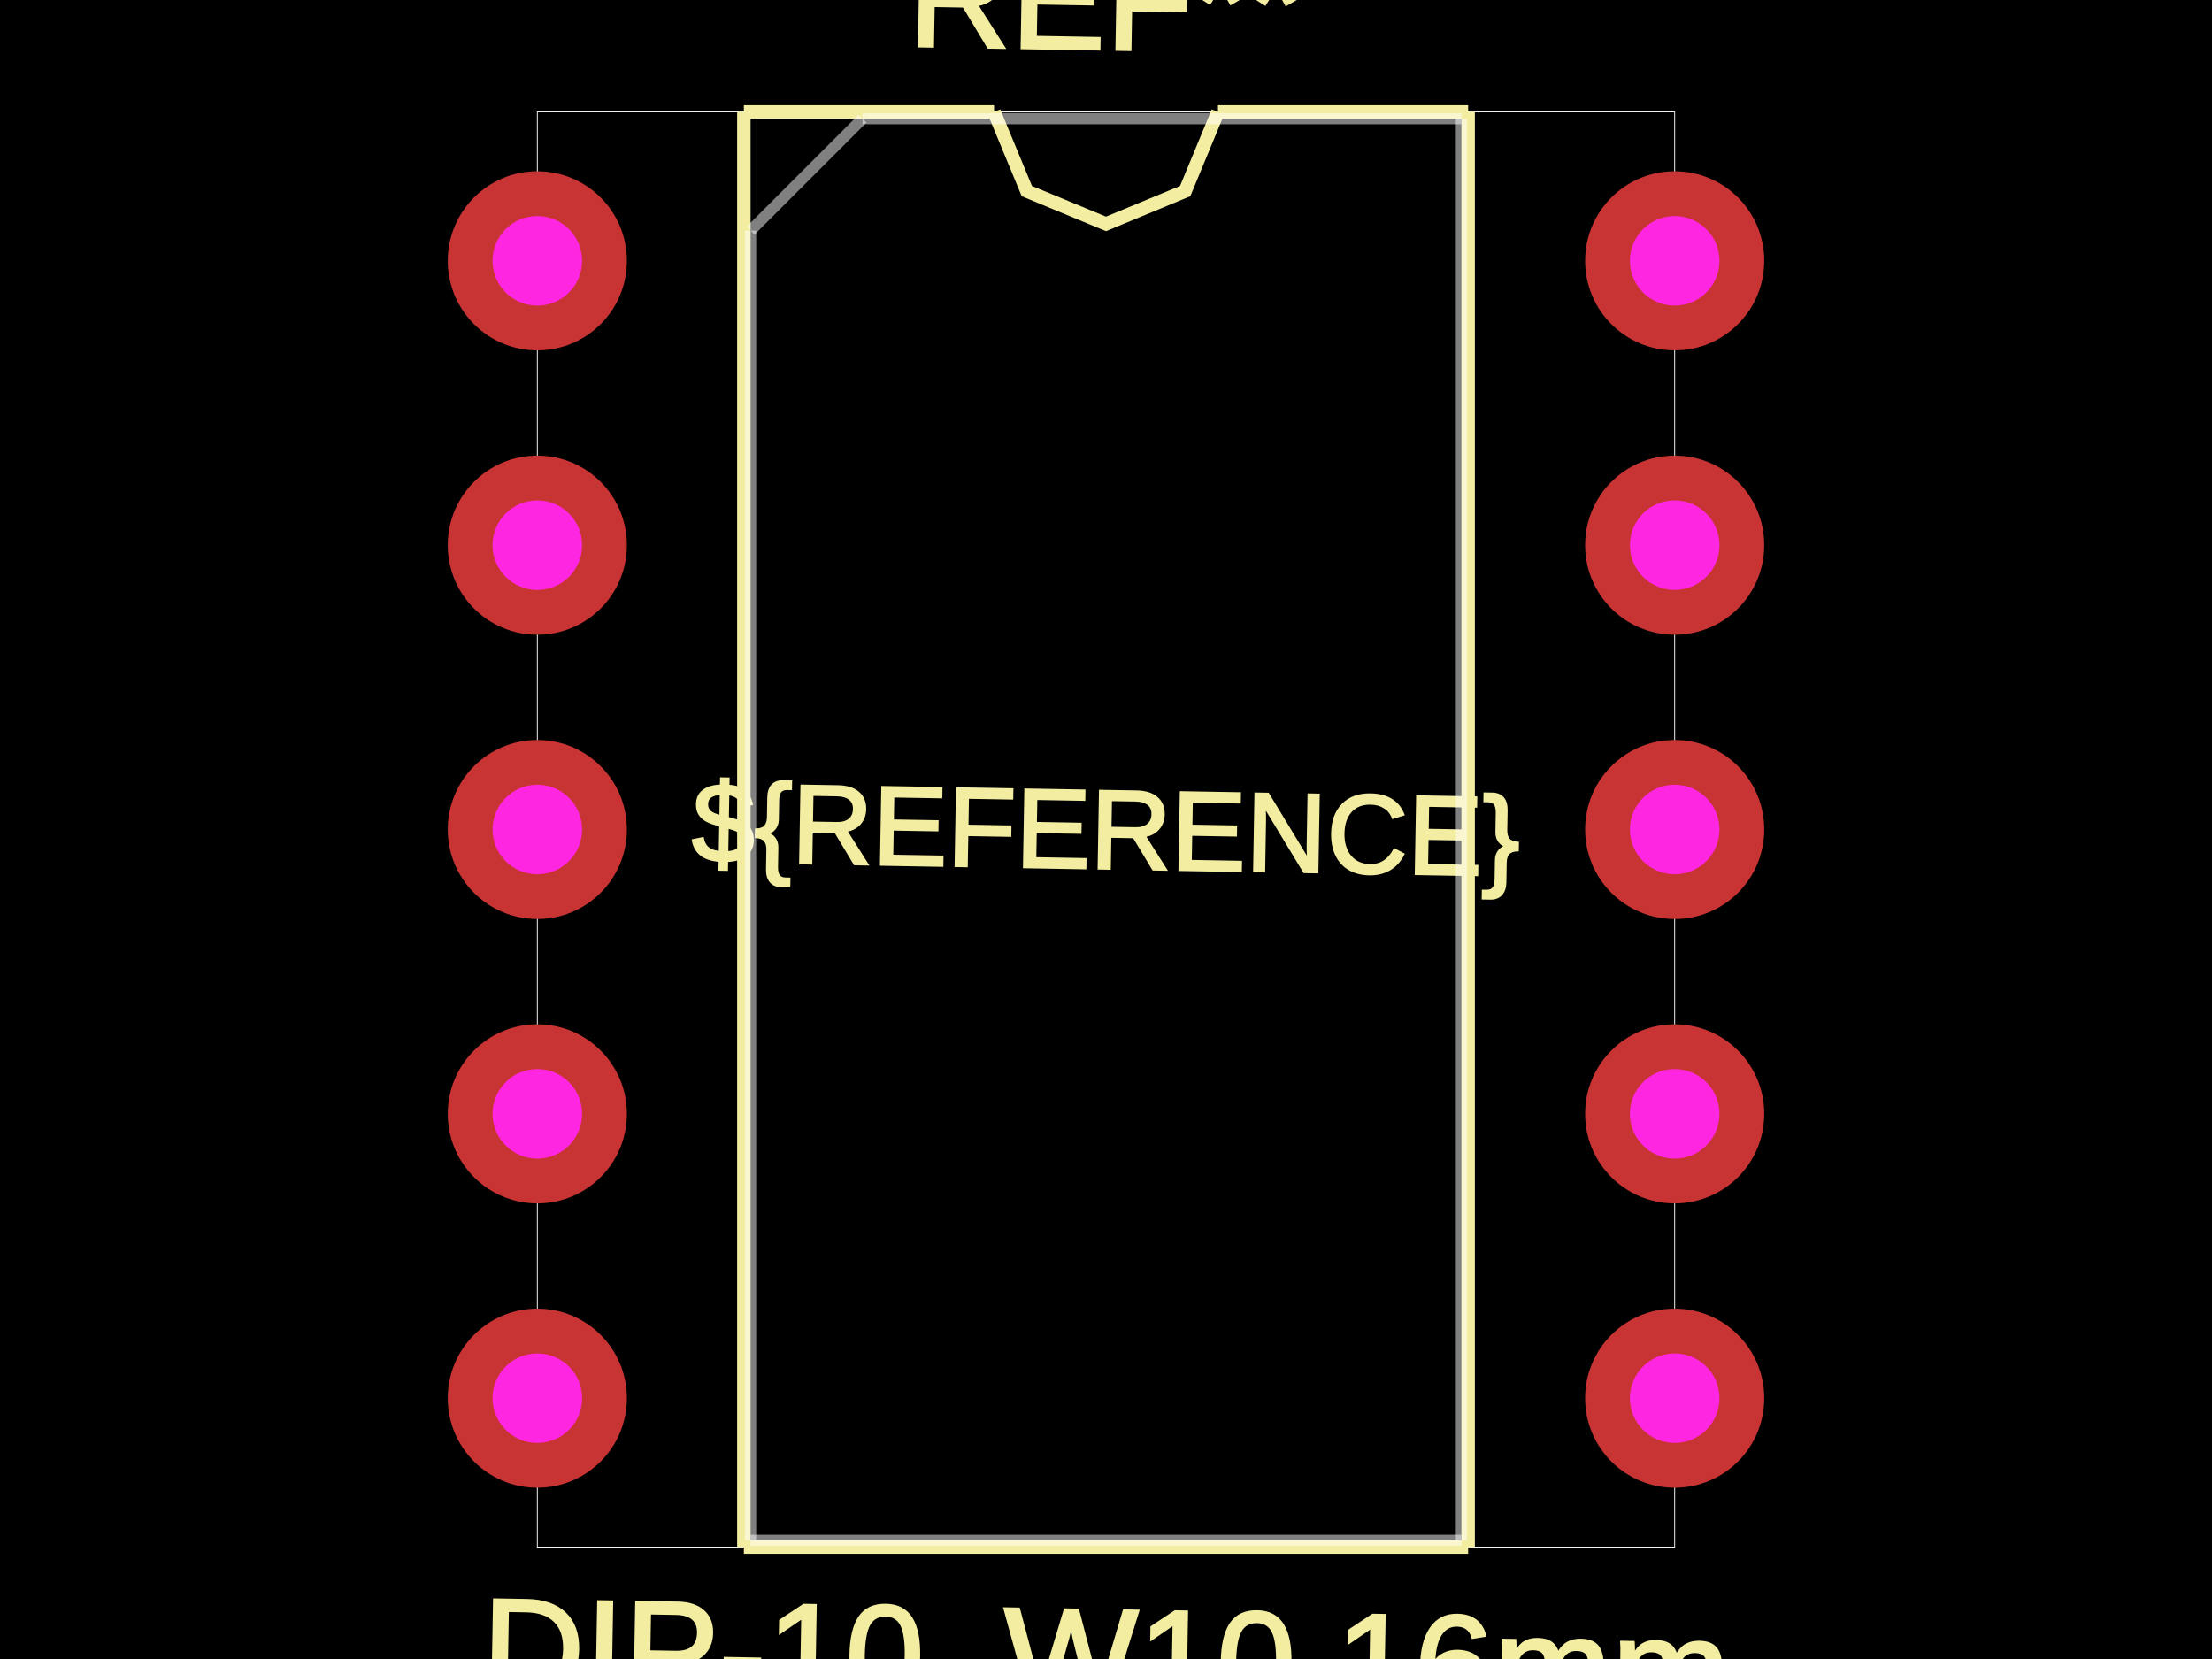
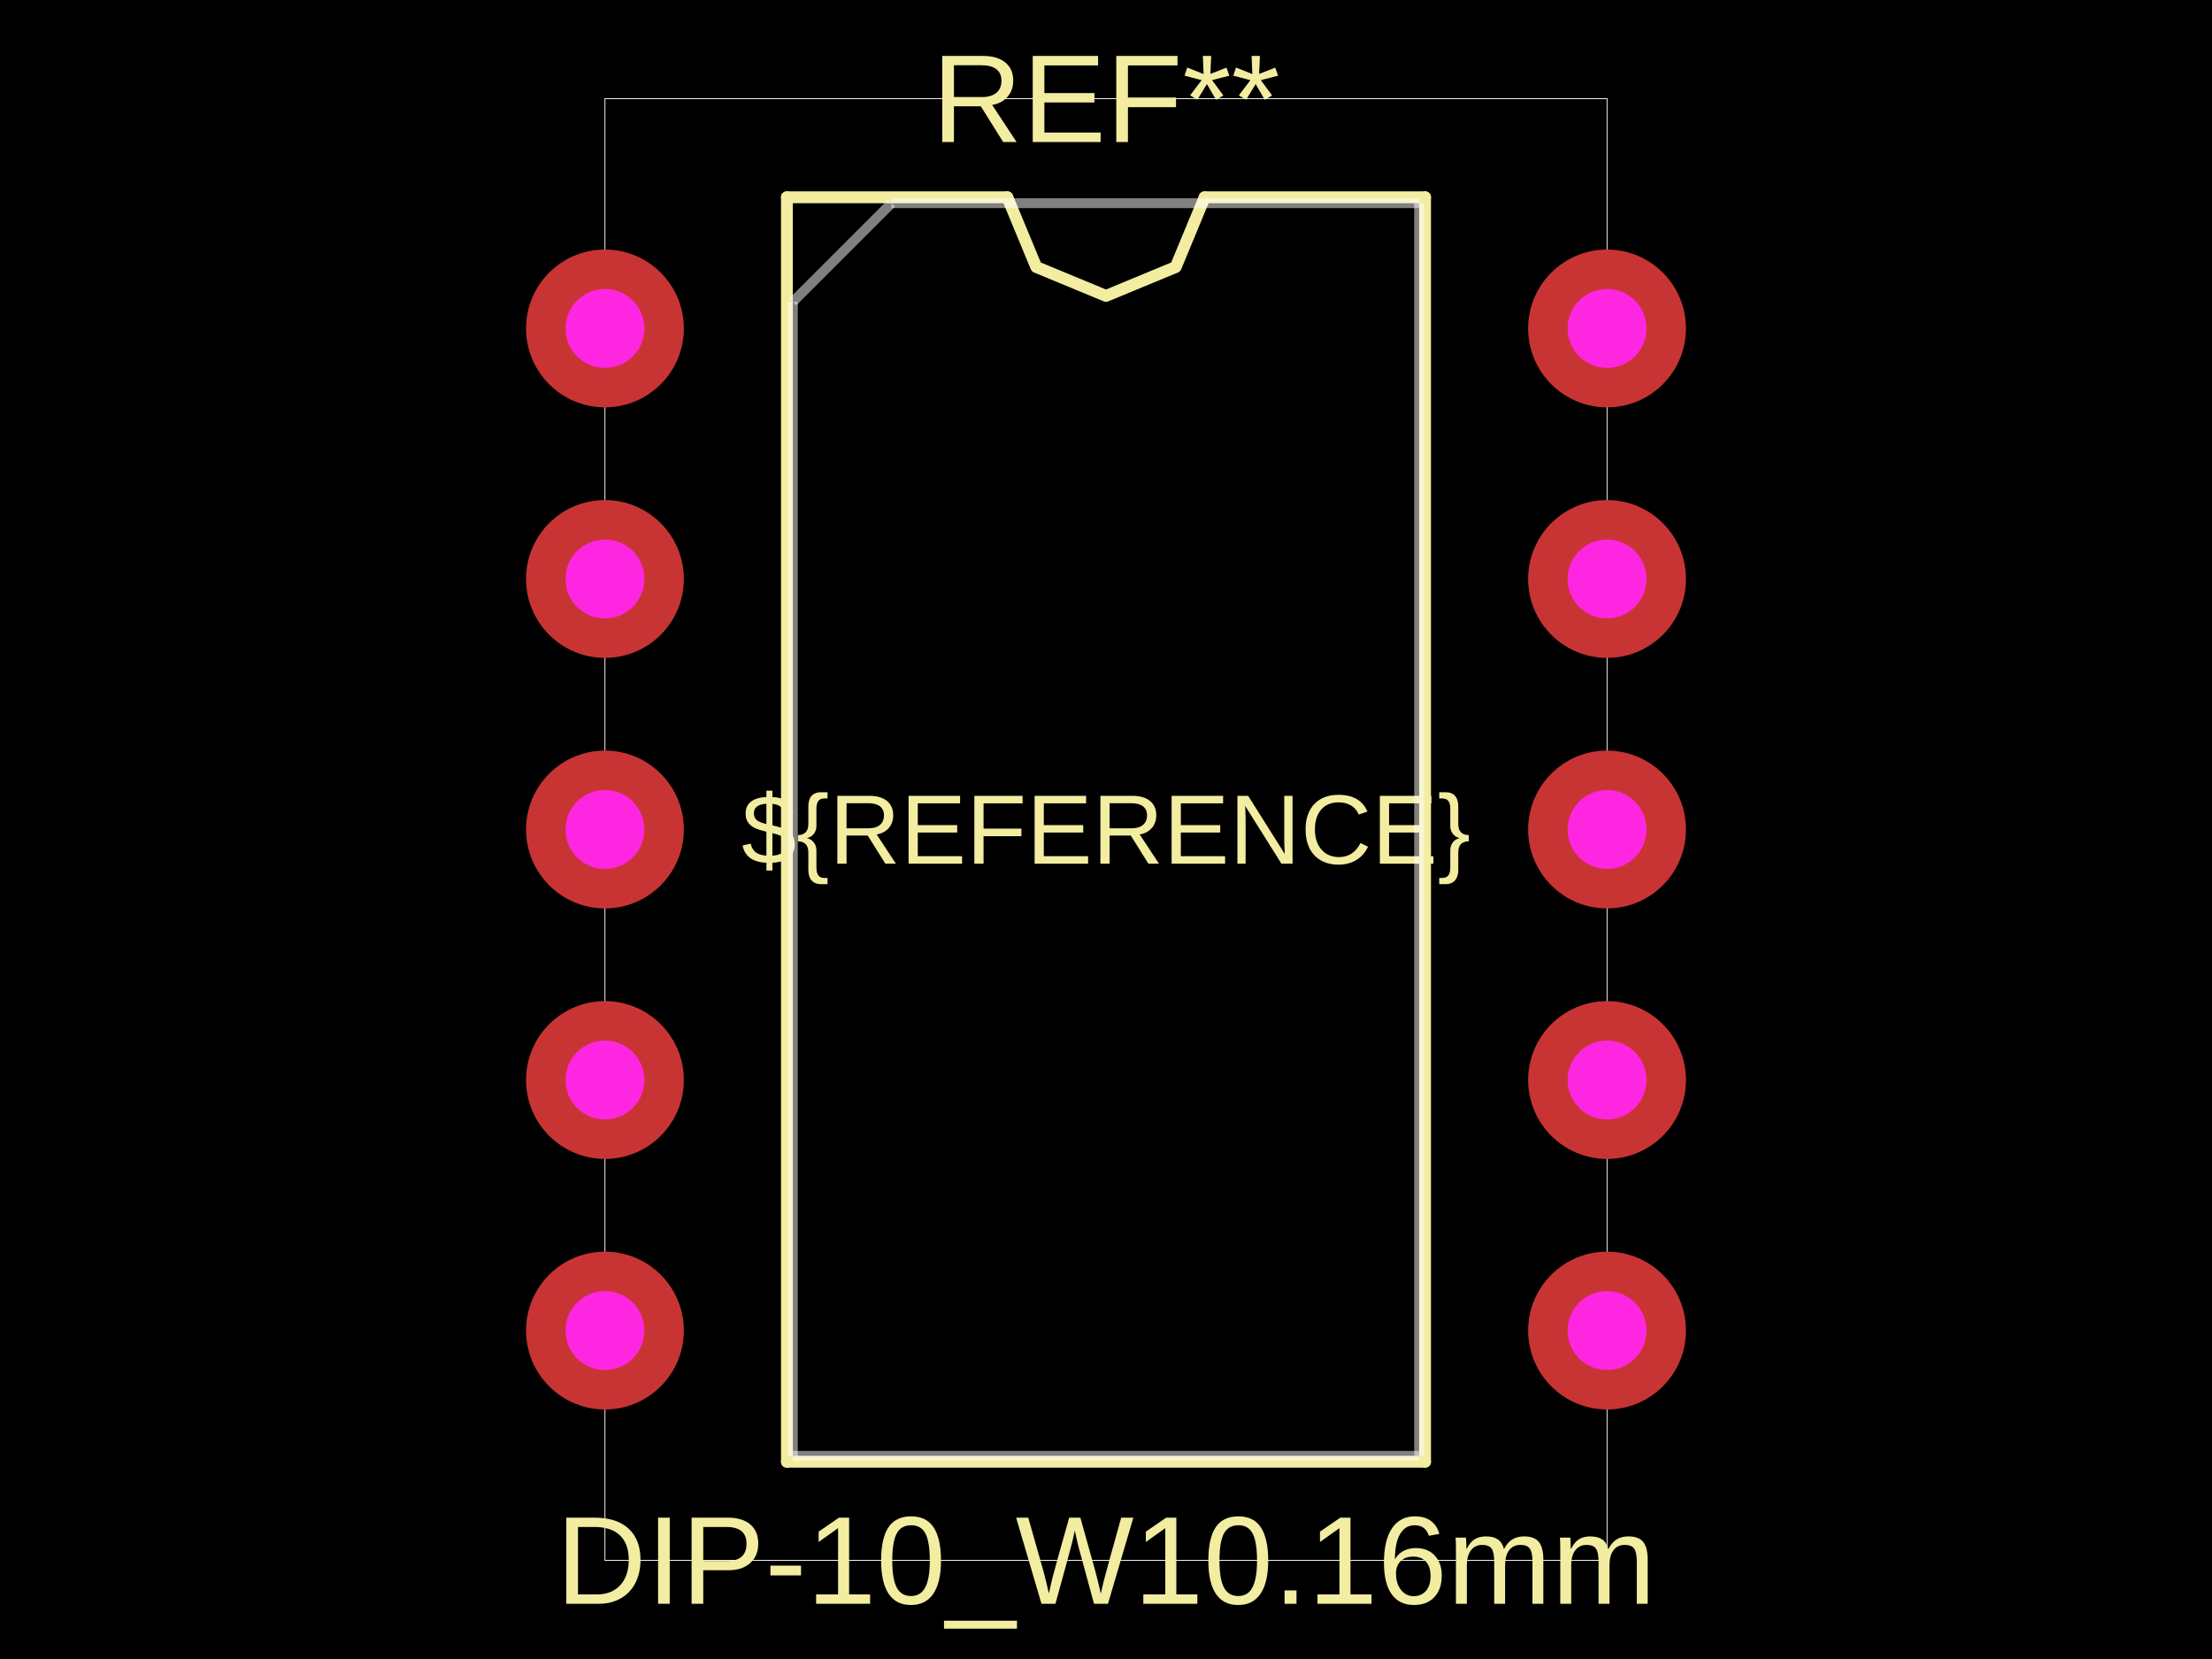
<svg xmlns="http://www.w3.org/2000/svg" width="800" height="600">
-   <style>
-               .boundary { fill: #000; }
-               .pcb-board { fill: none; }
-               .pcb-trace { fill: none; }
-               .pcb-hole-outer { fill: rgb(200, 52, 52); }
-               .pcb-hole-inner { fill: rgb(255, 38, 226); }
-               .pcb-pad { }
-               .pcb-boundary { fill: none; stroke: #fff; stroke-width: 0.3; }
-               .pcb-silkscreen { fill: none; }
-               .pcb-silkscreen-top { stroke: #f2eda1; }
-               .pcb-silkscreen-bottom { stroke: #f2eda1; }
-               .pcb-silkscreen-text { fill: #f2eda1; }
-             </style>
-   <rect class="boundary" x="0" y="0" width="800" height="600" />
-   <rect class="pcb-boundary" x="194.332" y="40.486" width="411.336" height="519.028" />
-   <g transform="translate(194.332, 94.33198) rotate(0) scale(1, -1)">
-     <rect class="pcb-component" x="0" y="0" width="0" height="0" />
-     <rect class="pcb-component-outline" x="0" y="0" width="0" height="0" />
-   </g>
-   <path class="pcb-silkscreen pcb-silkscreen-top" d="M 269.028 40.486 L 269.028 559.514" stroke-width="4.858" data-pcb-component-id="pcb_generic_component_0" data-pcb-silkscreen-path-id="pcb_silkscreen_path_0" />
-   <path class="pcb-silkscreen pcb-silkscreen-top" d="M 269.028 559.514 L 530.972 559.514" stroke-width="4.858" data-pcb-component-id="pcb_generic_component_0" data-pcb-silkscreen-path-id="pcb_silkscreen_path_1" />
-   <path class="pcb-silkscreen pcb-silkscreen-top" d="M 359.514 40.486 L 269.028 40.486" stroke-width="4.858" data-pcb-component-id="pcb_generic_component_0" data-pcb-silkscreen-path-id="pcb_silkscreen_path_2" />
-   <path class="pcb-silkscreen pcb-silkscreen-top" d="M 530.972 40.486 L 440.486 40.486" stroke-width="4.858" data-pcb-component-id="pcb_generic_component_0" data-pcb-silkscreen-path-id="pcb_silkscreen_path_3" />
-   <path class="pcb-silkscreen pcb-silkscreen-top" d="M 530.972 559.514 L 530.972 40.486" stroke-width="4.858" data-pcb-component-id="pcb_generic_component_0" data-pcb-silkscreen-path-id="pcb_silkscreen_path_4" />
-   <path class="pcb-silkscreen pcb-silkscreen-top" d="M 440.486 40.486 L 428.628 69.114 L 400 80.972 L 371.372 69.114 L 359.514 40.486" stroke-width="4.858" data-pcb-component-id="pcb_generic_component_0" data-pcb-silkscreen-path-id="pcb_silkscreen_path_5" />
-   <text x="0" y="0" font-family="Arial, sans-serif" font-size="40.486" text-anchor="middle" dominant-baseline="central" transform="matrix(0.9998477,0.01745241,-0.01745241,0.9998477,400,300)" class="pcb-silkscreen-text pcb-silkscreen-top" data-pcb-silkscreen-text-id="pcb_generic_component_0">${REFERENCE}</text>
-   <text x="0" y="0" font-family="Arial, sans-serif" font-size="51.417" text-anchor="middle" dominant-baseline="central" transform="matrix(0.9998477,0.01745241,-0.01745241,0.9998477,400,-2.842170943040401e-14)" class="pcb-silkscreen-text pcb-silkscreen-top" data-pcb-silkscreen-text-id="pcb_generic_component_0">REF**</text>
-   <text x="0" y="0" font-family="Arial, sans-serif" font-size="51.417" text-anchor="middle" dominant-baseline="central" transform="matrix(0.9998477,0.01745241,-0.01745241,0.9998477,400,600)" class="pcb-silkscreen-text pcb-silkscreen-top" data-pcb-silkscreen-text-id="pcb_generic_component_0">DIP-10_W10.16mm</text>
-   <path class="pcb-fabrication-note-path" stroke="rgba(255,255,255,0.5)" fill="none" d="M 271.457 83.401 L 311.943 42.915" stroke-width="4.049" data-pcb-component-id="pcb_generic_component_0" data-pcb-fabrication-note-path-id="undefined" />
-   <path class="pcb-fabrication-note-path" stroke="rgba(255,255,255,0.5)" fill="none" d="M 271.457 557.085 L 271.457 83.401" stroke-width="4.049" data-pcb-component-id="pcb_generic_component_0" data-pcb-fabrication-note-path-id="undefined" />
-   <path class="pcb-fabrication-note-path" stroke="rgba(255,255,255,0.5)" fill="none" d="M 311.943 42.915 L 528.543 42.915" stroke-width="4.049" data-pcb-component-id="pcb_generic_component_0" data-pcb-fabrication-note-path-id="undefined" />
-   <path class="pcb-fabrication-note-path" stroke="rgba(255,255,255,0.5)" fill="none" d="M 528.543 42.915 L 528.543 557.085" stroke-width="4.049" data-pcb-component-id="pcb_generic_component_0" data-pcb-fabrication-note-path-id="undefined" />
-   <path class="pcb-fabrication-note-path" stroke="rgba(255,255,255,0.5)" fill="none" d="M 528.543 557.085 L 271.457 557.085" stroke-width="4.049" data-pcb-component-id="pcb_generic_component_0" data-pcb-fabrication-note-path-id="undefined" />
+   <style />
+   <rect class="boundary" x="0" y="0" fill="#000" width="800" height="600" />
+   <rect class="pcb-boundary" fill="none" stroke="#fff" stroke-width="0.3" x="218.787" y="35.672" width="362.426" height="528.656" />
+   <path class="pcb-silkscreen pcb-silkscreen-top" d="M 284.602 71.344 L 284.602 528.656" fill="none" stroke="#f2eda1" stroke-width="4.281" stroke-linecap="round" stroke-linejoin="round" data-pcb-component-id="pcb_generic_component_0" data-pcb-silkscreen-path-id="pcb_silkscreen_path_0" />
+   <path class="pcb-silkscreen pcb-silkscreen-top" d="M 284.602 528.656 L 515.398 528.656" fill="none" stroke="#f2eda1" stroke-width="4.281" stroke-linecap="round" stroke-linejoin="round" data-pcb-component-id="pcb_generic_component_0" data-pcb-silkscreen-path-id="pcb_silkscreen_path_1" />
+   <path class="pcb-silkscreen pcb-silkscreen-top" d="M 364.328 71.344 L 284.602 71.344" fill="none" stroke="#f2eda1" stroke-width="4.281" stroke-linecap="round" stroke-linejoin="round" data-pcb-component-id="pcb_generic_component_0" data-pcb-silkscreen-path-id="pcb_silkscreen_path_2" />
+   <path class="pcb-silkscreen pcb-silkscreen-top" d="M 515.398 71.344 L 435.672 71.344" fill="none" stroke="#f2eda1" stroke-width="4.281" stroke-linecap="round" stroke-linejoin="round" data-pcb-component-id="pcb_generic_component_0" data-pcb-silkscreen-path-id="pcb_silkscreen_path_3" />
+   <path class="pcb-silkscreen pcb-silkscreen-top" d="M 515.398 528.656 L 515.398 71.344" fill="none" stroke="#f2eda1" stroke-width="4.281" stroke-linecap="round" stroke-linejoin="round" data-pcb-component-id="pcb_generic_component_0" data-pcb-silkscreen-path-id="pcb_silkscreen_path_4" />
+   <path class="pcb-silkscreen pcb-silkscreen-top" d="M 435.672 71.344 L 425.224 96.567 L 400 107.015 L 374.776 96.567 L 364.328 71.344" fill="none" stroke="#f2eda1" stroke-width="4.281" stroke-linecap="round" stroke-linejoin="round" data-pcb-component-id="pcb_generic_component_0" data-pcb-silkscreen-path-id="pcb_silkscreen_path_5" />
+   <text x="0" y="0" dx="0" dy="0" fill="#f2eda1" font-family="Arial, sans-serif" font-size="35.672" text-anchor="middle" dominant-baseline="central" transform="matrix(1,0,0,1,400,300)" class="pcb-silkscreen-text pcb-silkscreen-top" data-pcb-silkscreen-text-id="pcb_generic_component_0" stroke="none">${REFERENCE}</text>
+   <text x="0" y="0" dx="0" dy="0" fill="#f2eda1" font-family="Arial, sans-serif" font-size="45.303" text-anchor="middle" dominant-baseline="central" transform="matrix(1,0,0,1,400,35.67182)" class="pcb-silkscreen-text pcb-silkscreen-top" data-pcb-silkscreen-text-id="pcb_generic_component_0" stroke="none">REF**</text>
+   <text x="0" y="0" dx="0" dy="0" fill="#f2eda1" font-family="Arial, sans-serif" font-size="45.303" text-anchor="middle" dominant-baseline="central" transform="matrix(1,0,0,1,400,564.3282)" class="pcb-silkscreen-text pcb-silkscreen-top" data-pcb-silkscreen-text-id="pcb_generic_component_0" stroke="none">DIP-10_W10.16mm</text>
+   <path class="pcb-fabrication-note-path" stroke="rgba(255,255,255,0.5)" fill="none" d="M 286.742 109.156 L 322.414 73.484" stroke-width="3.567" data-pcb-component-id="pcb_generic_component_0" data-pcb-fabrication-note-path-id="undefined" />
+   <path class="pcb-fabrication-note-path" stroke="rgba(255,255,255,0.5)" fill="none" d="M 286.742 526.516 L 286.742 109.156" stroke-width="3.567" data-pcb-component-id="pcb_generic_component_0" data-pcb-fabrication-note-path-id="undefined" />
+   <path class="pcb-fabrication-note-path" stroke="rgba(255,255,255,0.5)" fill="none" d="M 322.414 73.484 L 513.258 73.484" stroke-width="3.567" data-pcb-component-id="pcb_generic_component_0" data-pcb-fabrication-note-path-id="undefined" />
+   <path class="pcb-fabrication-note-path" stroke="rgba(255,255,255,0.5)" fill="none" d="M 513.258 73.484 L 513.258 526.516" stroke-width="3.567" data-pcb-component-id="pcb_generic_component_0" data-pcb-fabrication-note-path-id="undefined" />
+   <path class="pcb-fabrication-note-path" stroke="rgba(255,255,255,0.5)" fill="none" d="M 513.258 526.516 L 286.742 526.516" stroke-width="3.567" data-pcb-component-id="pcb_generic_component_0" data-pcb-fabrication-note-path-id="undefined" />
  <g>
-     <circle class="pcb-hole-outer" cx="194.332" cy="94.332" r="32.389" />
-     <circle class="pcb-hole-inner" cx="194.332" cy="94.332" r="16.194" />
+     <circle class="pcb-hole-outer" fill="rgb(200, 52, 52)" cx="218.787" cy="118.787" r="28.537" />
+     <circle class="pcb-hole-inner" fill="#FF26E2" cx="218.787" cy="118.787" r="14.269" />
  </g>
  <g>
-     <circle class="pcb-hole-outer" cx="194.332" cy="197.166" r="32.389" />
-     <circle class="pcb-hole-inner" cx="194.332" cy="197.166" r="16.194" />
+     <circle class="pcb-hole-outer" fill="rgb(200, 52, 52)" cx="218.787" cy="209.394" r="28.537" />
+     <circle class="pcb-hole-inner" fill="#FF26E2" cx="218.787" cy="209.394" r="14.269" />
  </g>
  <g>
-     <circle class="pcb-hole-outer" cx="194.332" cy="300" r="32.389" />
-     <circle class="pcb-hole-inner" cx="194.332" cy="300" r="16.194" />
+     <circle class="pcb-hole-outer" fill="rgb(200, 52, 52)" cx="218.787" cy="300" r="28.537" />
+     <circle class="pcb-hole-inner" fill="#FF26E2" cx="218.787" cy="300" r="14.269" />
  </g>
  <g>
-     <circle class="pcb-hole-outer" cx="194.332" cy="402.834" r="32.389" />
-     <circle class="pcb-hole-inner" cx="194.332" cy="402.834" r="16.194" />
+     <circle class="pcb-hole-outer" fill="rgb(200, 52, 52)" cx="218.787" cy="390.606" r="28.537" />
+     <circle class="pcb-hole-inner" fill="#FF26E2" cx="218.787" cy="390.606" r="14.269" />
  </g>
  <g>
-     <circle class="pcb-hole-outer" cx="194.332" cy="505.668" r="32.389" />
-     <circle class="pcb-hole-inner" cx="194.332" cy="505.668" r="16.194" />
+     <circle class="pcb-hole-outer" fill="rgb(200, 52, 52)" cx="218.787" cy="481.213" r="28.537" />
+     <circle class="pcb-hole-inner" fill="#FF26E2" cx="218.787" cy="481.213" r="14.269" />
  </g>
  <g>
-     <circle class="pcb-hole-outer" cx="605.668" cy="505.668" r="32.389" />
-     <circle class="pcb-hole-inner" cx="605.668" cy="505.668" r="16.194" />
+     <circle class="pcb-hole-outer" fill="rgb(200, 52, 52)" cx="581.213" cy="481.213" r="28.537" />
+     <circle class="pcb-hole-inner" fill="#FF26E2" cx="581.213" cy="481.213" r="14.269" />
  </g>
  <g>
-     <circle class="pcb-hole-outer" cx="605.668" cy="402.834" r="32.389" />
-     <circle class="pcb-hole-inner" cx="605.668" cy="402.834" r="16.194" />
+     <circle class="pcb-hole-outer" fill="rgb(200, 52, 52)" cx="581.213" cy="390.606" r="28.537" />
+     <circle class="pcb-hole-inner" fill="#FF26E2" cx="581.213" cy="390.606" r="14.269" />
  </g>
  <g>
-     <circle class="pcb-hole-outer" cx="605.668" cy="300" r="32.389" />
-     <circle class="pcb-hole-inner" cx="605.668" cy="300" r="16.194" />
+     <circle class="pcb-hole-outer" fill="rgb(200, 52, 52)" cx="581.213" cy="300" r="28.537" />
+     <circle class="pcb-hole-inner" fill="#FF26E2" cx="581.213" cy="300" r="14.269" />
  </g>
  <g>
-     <circle class="pcb-hole-outer" cx="605.668" cy="197.166" r="32.389" />
-     <circle class="pcb-hole-inner" cx="605.668" cy="197.166" r="16.194" />
+     <circle class="pcb-hole-outer" fill="rgb(200, 52, 52)" cx="581.213" cy="209.394" r="28.537" />
+     <circle class="pcb-hole-inner" fill="#FF26E2" cx="581.213" cy="209.394" r="14.269" />
  </g>
  <g>
-     <circle class="pcb-hole-outer" cx="605.668" cy="94.332" r="32.389" />
-     <circle class="pcb-hole-inner" cx="605.668" cy="94.332" r="16.194" />
+     <circle class="pcb-hole-outer" fill="rgb(200, 52, 52)" cx="581.213" cy="118.787" r="28.537" />
+     <circle class="pcb-hole-inner" fill="#FF26E2" cx="581.213" cy="118.787" r="14.269" />
  </g>
</svg>
